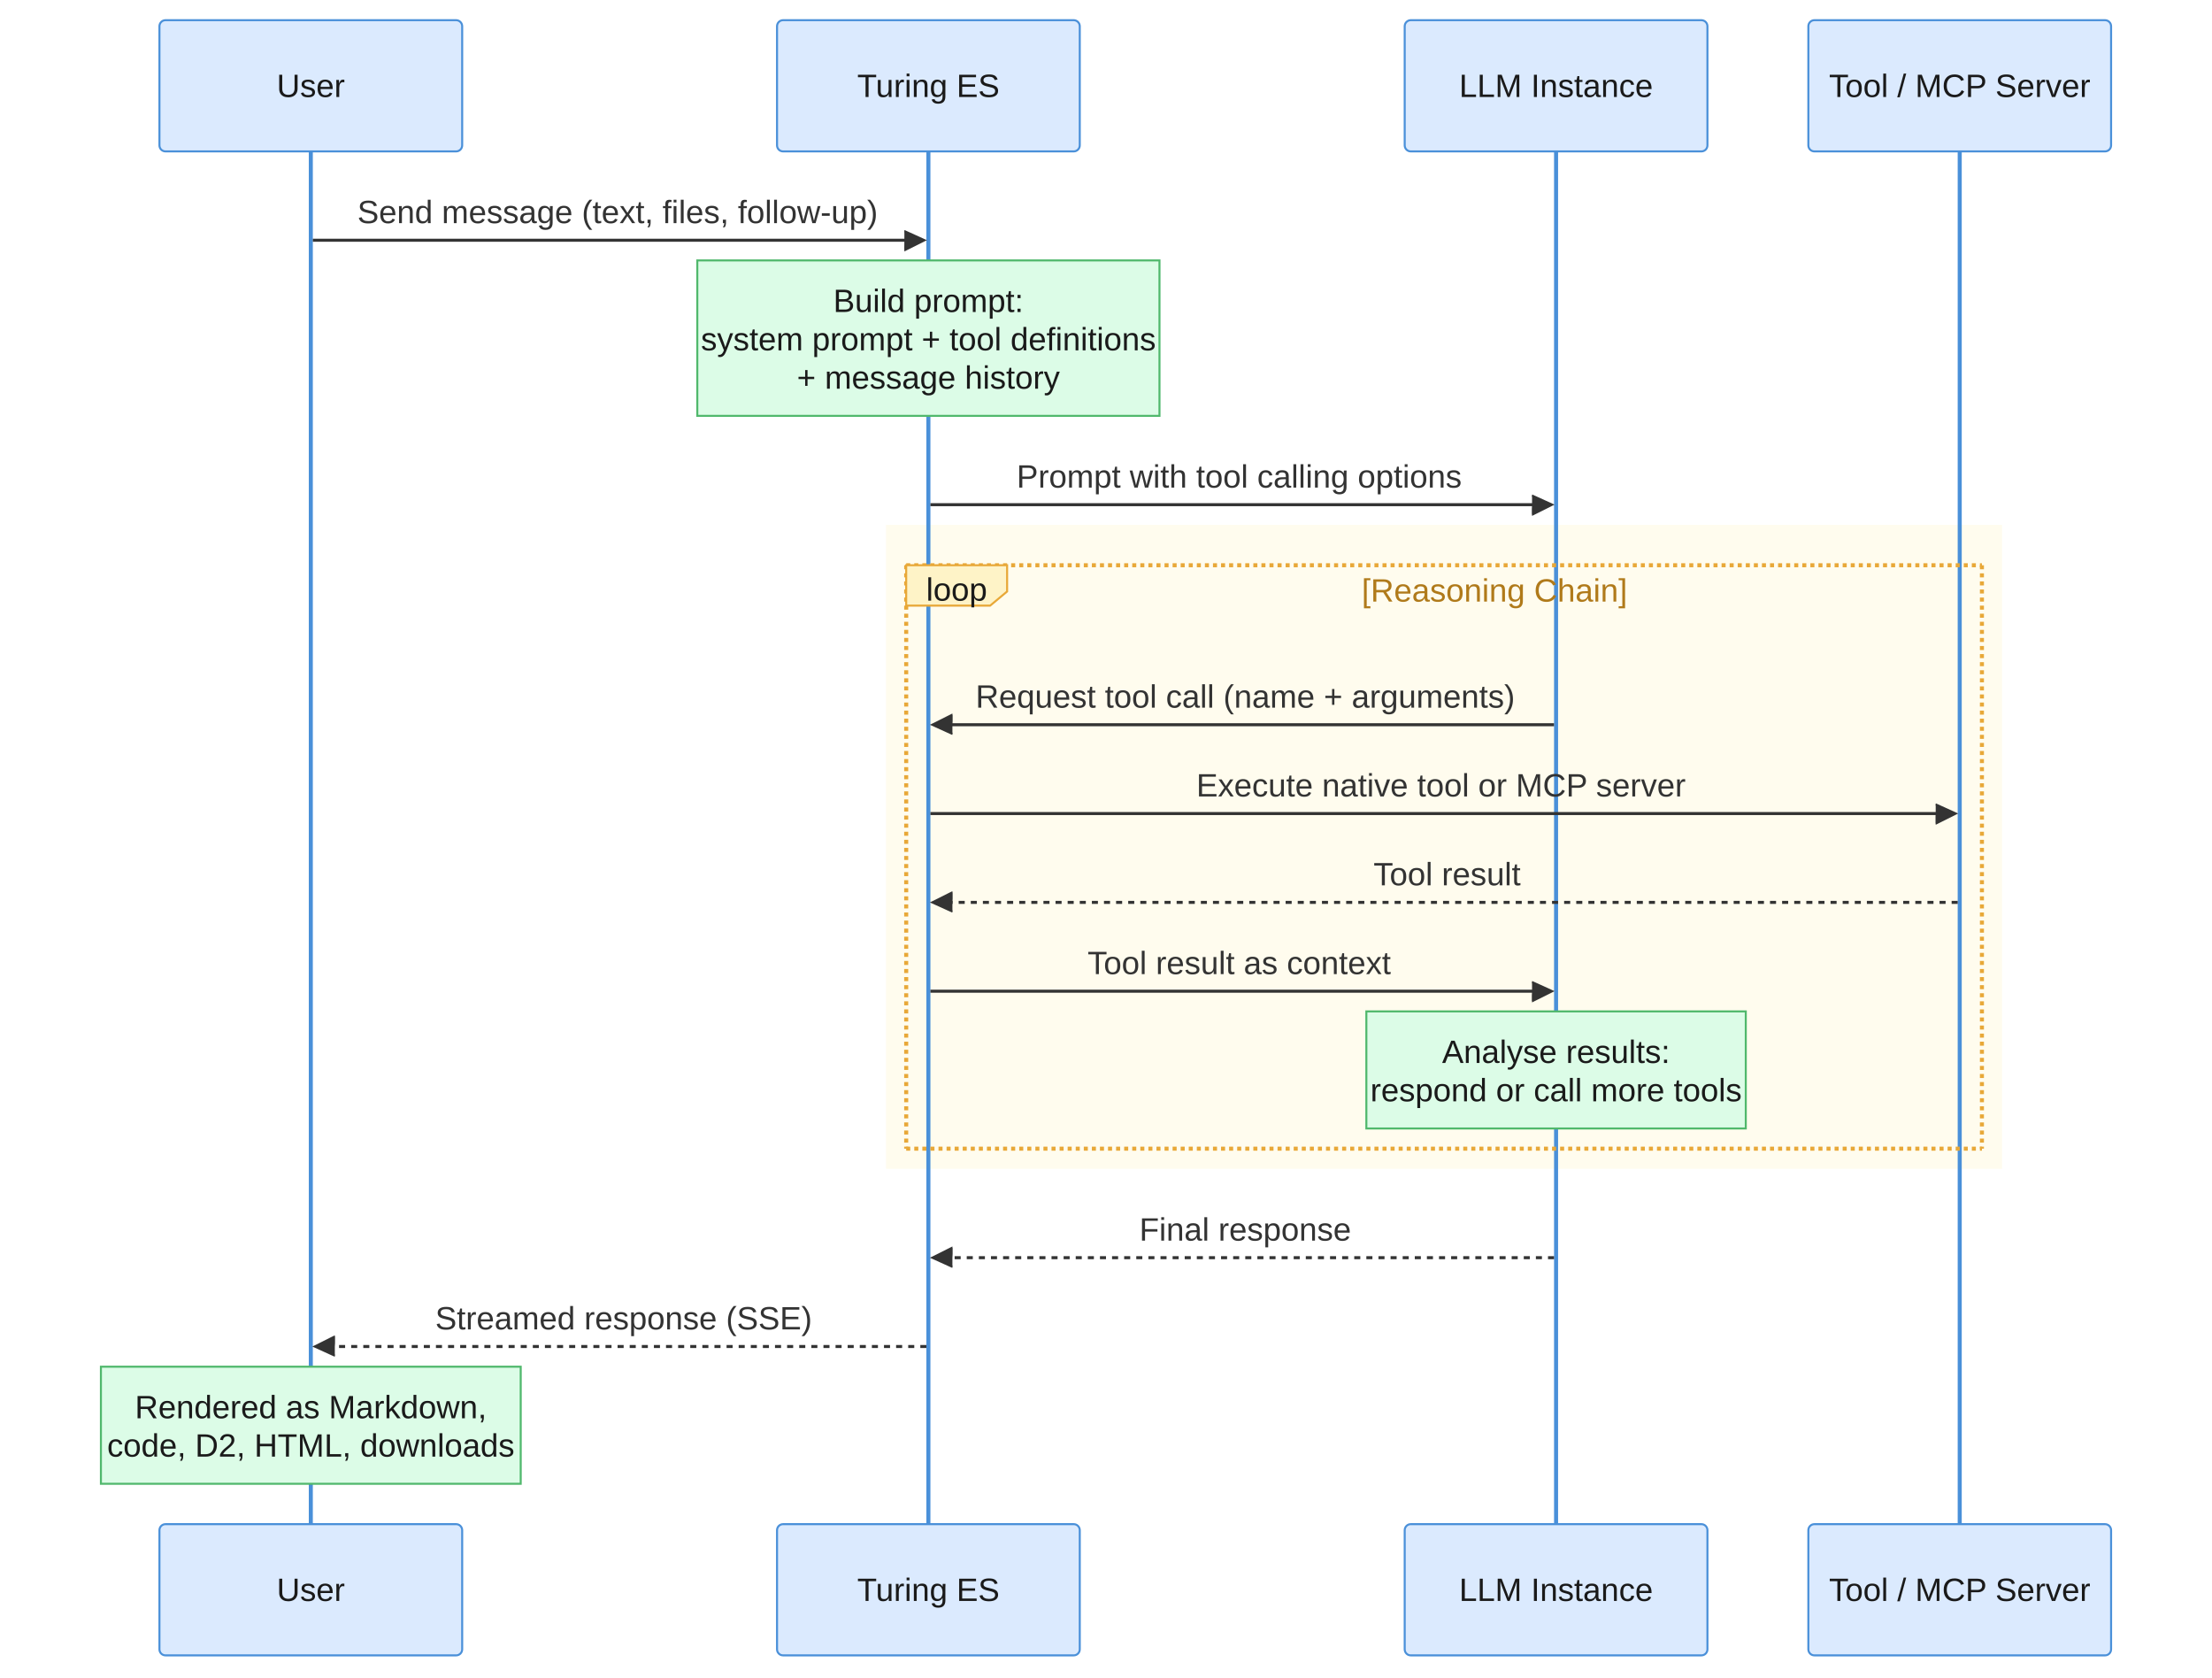
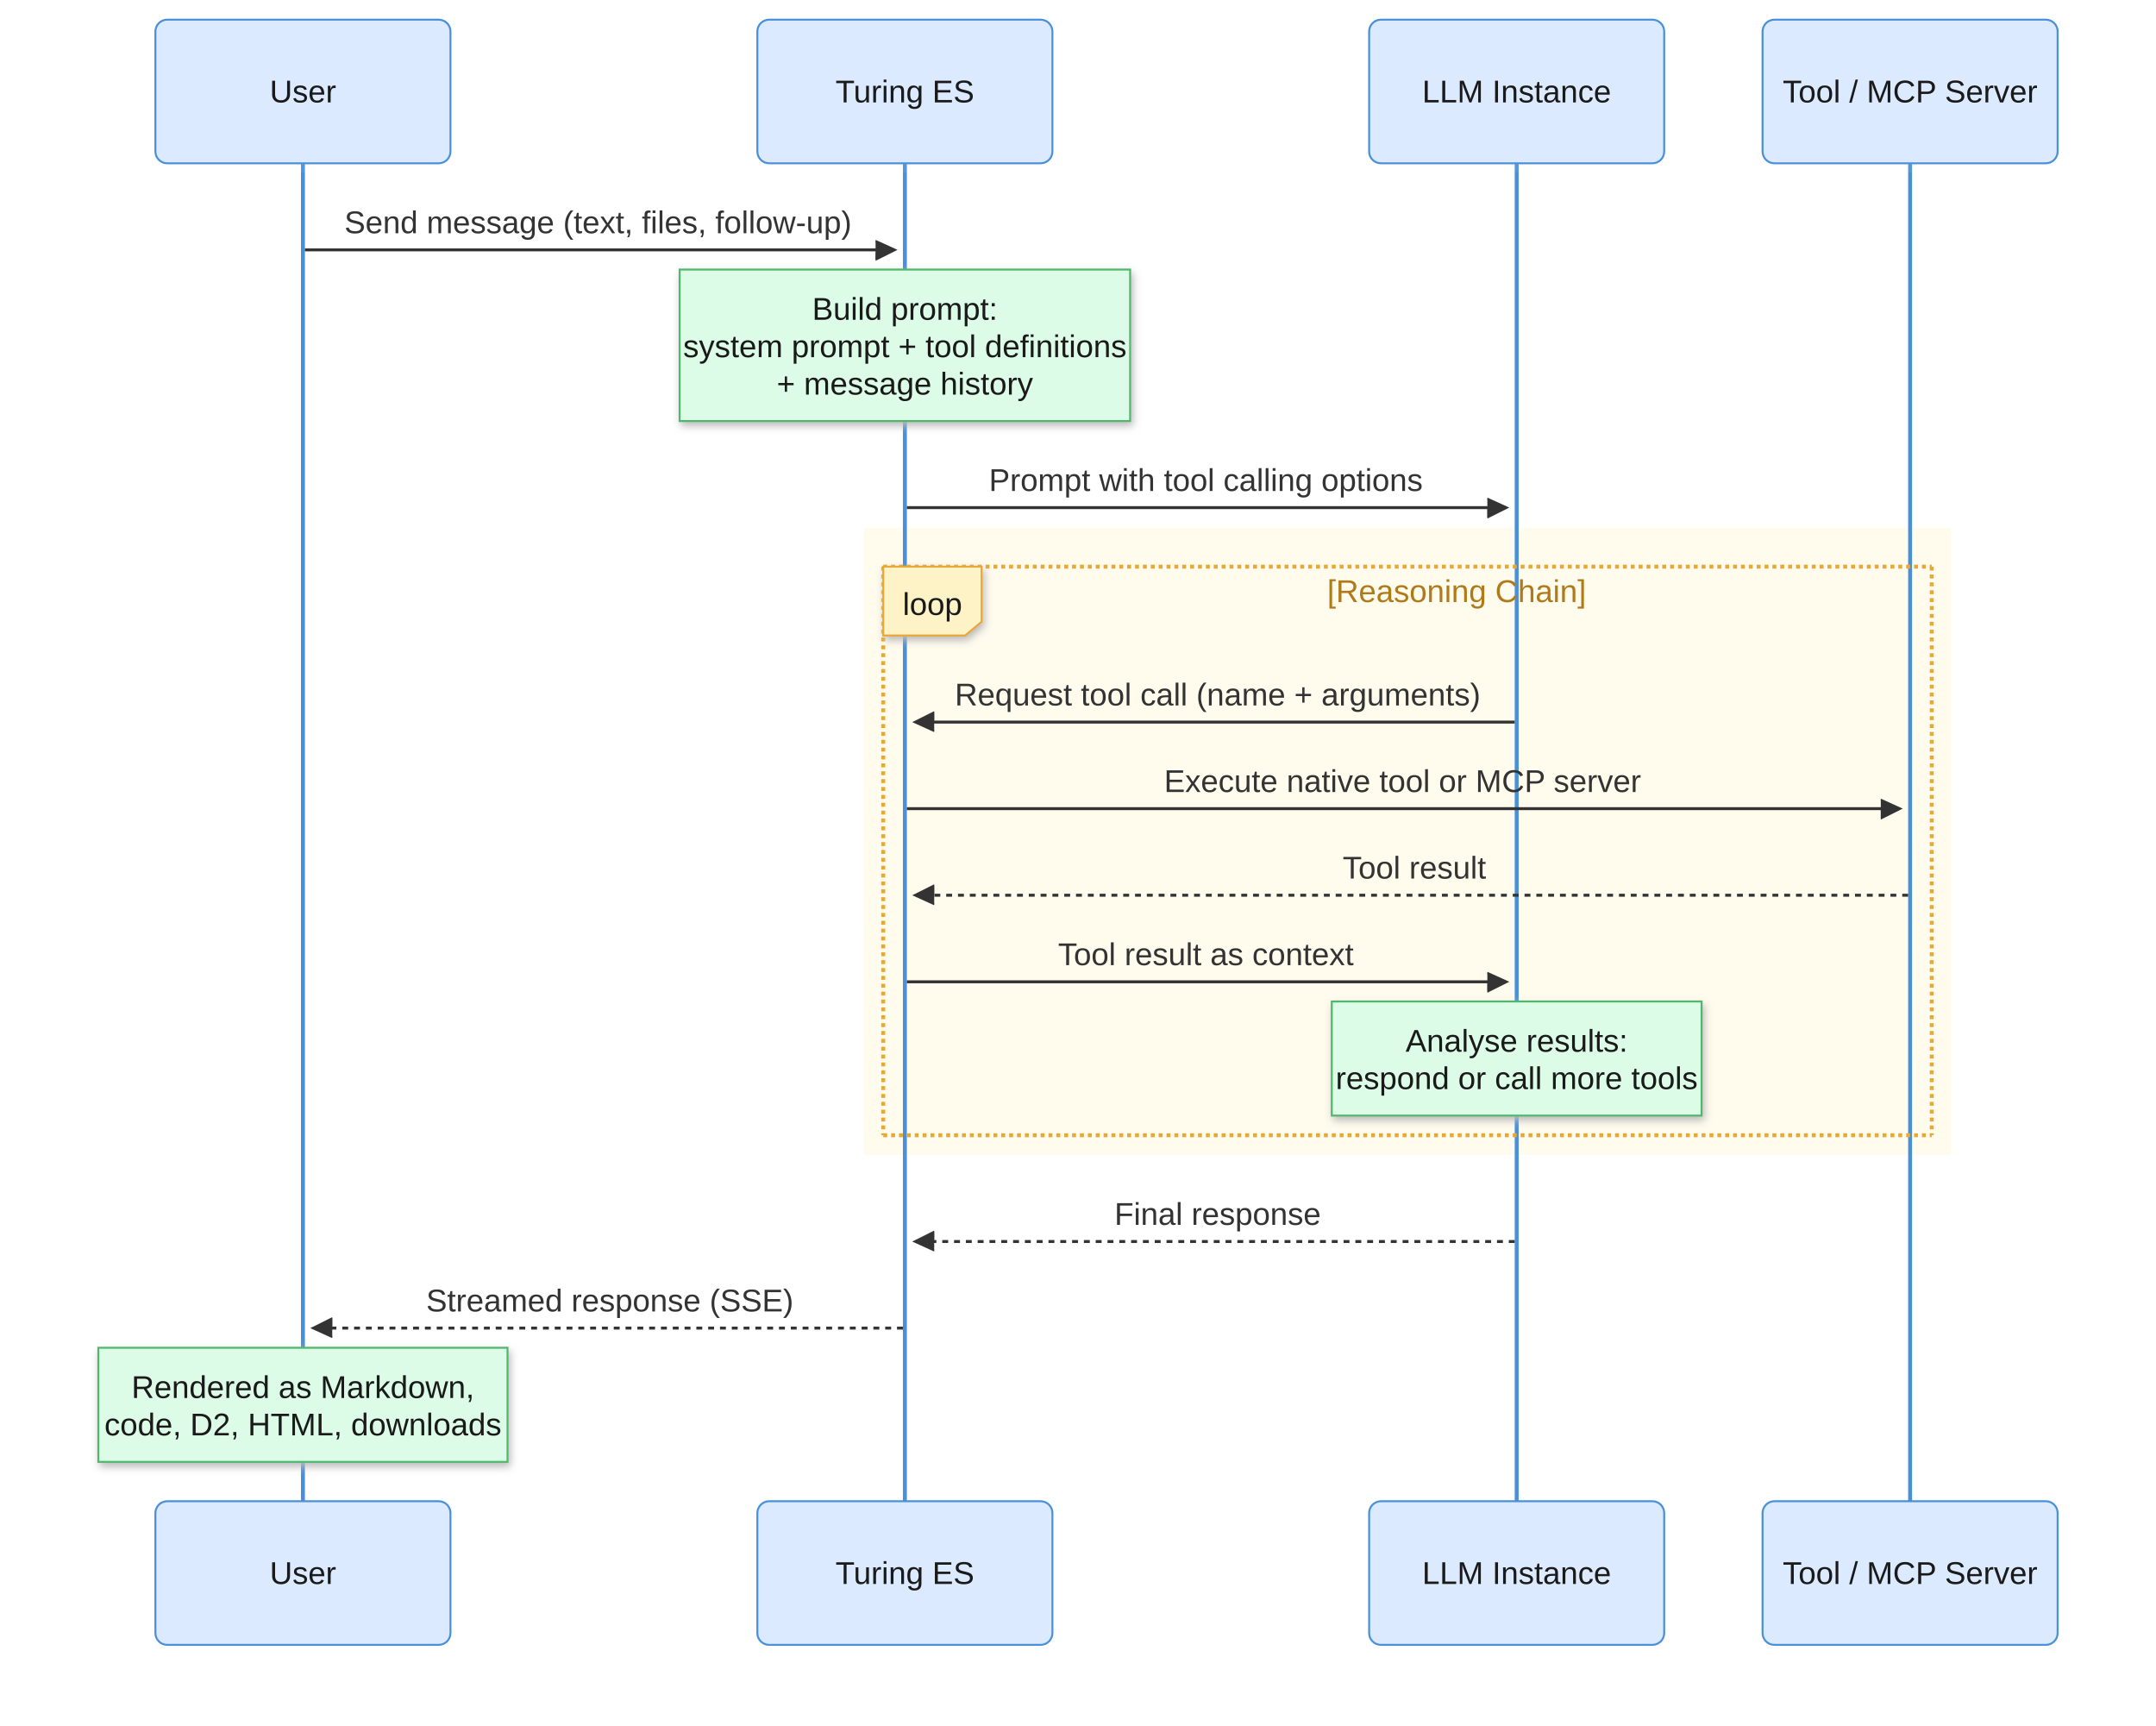
- <svg xmlns="http://www.w3.org/2000/svg" id="my-svg" width="100%" style="max-width: 1096px; background-color: transparent;" viewBox="-79 -10 1096 831" role="graphics-document document" aria-roledescription="sequence">
-   <rect x="360" y="250" fill="rgba(254, 243, 199, 0.3)" width="553" height="319" class="rect" />
+ <svg xmlns="http://www.w3.org/2000/svg" id="my-svg" width="100%" style="max-width: 900px; background-color: transparent; max-height: 900px;" viewBox="-79 -10 1096 877" role="graphics-document document" aria-roledescription="sequence">
+   <rect x="360" y="258" fill="rgba(254, 243, 199, 0.3)" width="553" height="319" class="rect" />
  <g>
-     <rect x="817" y="745" fill="#eaeaea" stroke="#666" width="150" height="65" name="Tool" rx="3" ry="3" class="actor actor-bottom" />
-     <text x="892" y="777.5" dominant-baseline="central" alignment-baseline="central" class="actor actor-box" style="text-anchor: middle; font-size: 16px; font-weight: 400;">
+     <rect x="817" y="753" fill="#eaeaea" stroke="#666" width="150" height="73" name="Tool" rx="6" ry="6" class="actor actor-bottom" data-look="neo" filter="url(#my-svg-drop-shadow)" />
+     <text x="892" y="789.5" dominant-baseline="central" alignment-baseline="central" class="actor actor-box" style="text-anchor: middle; font-size: 16px; font-weight: 400;">
      <tspan x="892" dy="0">Tool / MCP Server</tspan>
    </text>
  </g>
  <g>
-     <rect x="617" y="745" fill="#eaeaea" stroke="#666" width="150" height="65" name="LLM" rx="3" ry="3" class="actor actor-bottom" />
-     <text x="692" y="777.5" dominant-baseline="central" alignment-baseline="central" class="actor actor-box" style="text-anchor: middle; font-size: 16px; font-weight: 400;">
+     <rect x="617" y="753" fill="#eaeaea" stroke="#666" width="150" height="73" name="LLM" rx="6" ry="6" class="actor actor-bottom" data-look="neo" filter="url(#my-svg-drop-shadow)" />
+     <text x="692" y="789.5" dominant-baseline="central" alignment-baseline="central" class="actor actor-box" style="text-anchor: middle; font-size: 16px; font-weight: 400;">
      <tspan x="692" dy="0">LLM Instance</tspan>
    </text>
  </g>
  <g>
-     <rect x="306" y="745" fill="#eaeaea" stroke="#666" width="150" height="65" name="Turing" rx="3" ry="3" class="actor actor-bottom" />
-     <text x="381" y="777.5" dominant-baseline="central" alignment-baseline="central" class="actor actor-box" style="text-anchor: middle; font-size: 16px; font-weight: 400;">
+     <rect x="306" y="753" fill="#eaeaea" stroke="#666" width="150" height="73" name="Turing" rx="6" ry="6" class="actor actor-bottom" data-look="neo" filter="url(#my-svg-drop-shadow)" />
+     <text x="381" y="789.5" dominant-baseline="central" alignment-baseline="central" class="actor actor-box" style="text-anchor: middle; font-size: 16px; font-weight: 400;">
      <tspan x="381" dy="0">Turing ES</tspan>
    </text>
  </g>
  <g>
-     <rect x="0" y="745" fill="#eaeaea" stroke="#666" width="150" height="65" name="User" rx="3" ry="3" class="actor actor-bottom" />
-     <text x="75" y="777.5" dominant-baseline="central" alignment-baseline="central" class="actor actor-box" style="text-anchor: middle; font-size: 16px; font-weight: 400;">
+     <rect x="0" y="753" fill="#eaeaea" stroke="#666" width="150" height="73" name="User" rx="6" ry="6" class="actor actor-bottom" data-look="neo" filter="url(#my-svg-drop-shadow)" />
+     <text x="75" y="789.5" dominant-baseline="central" alignment-baseline="central" class="actor actor-box" style="text-anchor: middle; font-size: 16px; font-weight: 400;">
      <tspan x="75" dy="0">User</tspan>
    </text>
  </g>
  <g>
-     <line id="actor3" x1="892" y1="65" x2="892" y2="745" class="actor-line 200" stroke-width="0.5px" stroke="#999" name="Tool" data-et="life-line" data-id="Tool" />
-     <g id="root-3" data-et="participant" data-type="participant" data-id="Tool">
-       <rect x="817" y="0" fill="#eaeaea" stroke="#666" width="150" height="65" name="Tool" rx="3" ry="3" class="actor actor-top" />
-       <text x="892" y="32.5" dominant-baseline="central" alignment-baseline="central" class="actor actor-box" style="text-anchor: middle; font-size: 16px; font-weight: 400;">
+     <line id="actor3" x1="892" y1="73" x2="892" y2="753" class="actor-line 200" stroke-width="0.5px" stroke="#999" name="Tool" data-et="life-line" data-id="Tool" />
+     <g id="root-3" data-look="neo" data-et="participant" data-type="participant" data-id="Tool">
+       <rect x="817" y="0" fill="#eaeaea" stroke="#666" width="150" height="73" name="Tool" rx="6" ry="6" class="actor actor-top" data-look="neo" filter="url(#my-svg-drop-shadow)" />
+       <text x="892" y="36.5" dominant-baseline="central" alignment-baseline="central" class="actor actor-box" style="text-anchor: middle; font-size: 16px; font-weight: 400;">
        <tspan x="892" dy="0">Tool / MCP Server</tspan>
      </text>
    </g>
  </g>
  <g>
-     <line id="actor2" x1="692" y1="65" x2="692" y2="745" class="actor-line 200" stroke-width="0.5px" stroke="#999" name="LLM" data-et="life-line" data-id="LLM" />
-     <g id="root-2" data-et="participant" data-type="participant" data-id="LLM">
-       <rect x="617" y="0" fill="#eaeaea" stroke="#666" width="150" height="65" name="LLM" rx="3" ry="3" class="actor actor-top" />
-       <text x="692" y="32.5" dominant-baseline="central" alignment-baseline="central" class="actor actor-box" style="text-anchor: middle; font-size: 16px; font-weight: 400;">
+     <line id="actor2" x1="692" y1="73" x2="692" y2="753" class="actor-line 200" stroke-width="0.5px" stroke="#999" name="LLM" data-et="life-line" data-id="LLM" />
+     <g id="root-2" data-look="neo" data-et="participant" data-type="participant" data-id="LLM">
+       <rect x="617" y="0" fill="#eaeaea" stroke="#666" width="150" height="73" name="LLM" rx="6" ry="6" class="actor actor-top" data-look="neo" filter="url(#my-svg-drop-shadow)" />
+       <text x="692" y="36.5" dominant-baseline="central" alignment-baseline="central" class="actor actor-box" style="text-anchor: middle; font-size: 16px; font-weight: 400;">
        <tspan x="692" dy="0">LLM Instance</tspan>
      </text>
    </g>
  </g>
  <g>
-     <line id="actor1" x1="381" y1="65" x2="381" y2="745" class="actor-line 200" stroke-width="0.5px" stroke="#999" name="Turing" data-et="life-line" data-id="Turing" />
-     <g id="root-1" data-et="participant" data-type="participant" data-id="Turing">
-       <rect x="306" y="0" fill="#eaeaea" stroke="#666" width="150" height="65" name="Turing" rx="3" ry="3" class="actor actor-top" />
-       <text x="381" y="32.5" dominant-baseline="central" alignment-baseline="central" class="actor actor-box" style="text-anchor: middle; font-size: 16px; font-weight: 400;">
+     <line id="actor1" x1="381" y1="73" x2="381" y2="753" class="actor-line 200" stroke-width="0.5px" stroke="#999" name="Turing" data-et="life-line" data-id="Turing" />
+     <g id="root-1" data-look="neo" data-et="participant" data-type="participant" data-id="Turing">
+       <rect x="306" y="0" fill="#eaeaea" stroke="#666" width="150" height="73" name="Turing" rx="6" ry="6" class="actor actor-top" data-look="neo" filter="url(#my-svg-drop-shadow)" />
+       <text x="381" y="36.5" dominant-baseline="central" alignment-baseline="central" class="actor actor-box" style="text-anchor: middle; font-size: 16px; font-weight: 400;">
        <tspan x="381" dy="0">Turing ES</tspan>
      </text>
    </g>
  </g>
  <g>
-     <line id="actor0" x1="75" y1="65" x2="75" y2="745" class="actor-line 200" stroke-width="0.5px" stroke="#999" name="User" data-et="life-line" data-id="User" />
-     <g id="root-0" data-et="participant" data-type="participant" data-id="User">
-       <rect x="0" y="0" fill="#eaeaea" stroke="#666" width="150" height="65" name="User" rx="3" ry="3" class="actor actor-top" />
-       <text x="75" y="32.5" dominant-baseline="central" alignment-baseline="central" class="actor actor-box" style="text-anchor: middle; font-size: 16px; font-weight: 400;">
+     <line id="actor0" x1="75" y1="73" x2="75" y2="753" class="actor-line 200" stroke-width="0.5px" stroke="#999" name="User" data-et="life-line" data-id="User" />
+     <g id="root-0" data-look="neo" data-et="participant" data-type="participant" data-id="User">
+       <rect x="0" y="0" fill="#eaeaea" stroke="#666" width="150" height="73" name="User" rx="6" ry="6" class="actor actor-top" data-look="neo" filter="url(#my-svg-drop-shadow)" />
+       <text x="75" y="36.5" dominant-baseline="central" alignment-baseline="central" class="actor actor-box" style="text-anchor: middle; font-size: 16px; font-weight: 400;">
        <tspan x="75" dy="0">User</tspan>
      </text>
    </g>
  </g>
-   <style>#my-svg{font-family:"trebuchet ms",verdana,arial,sans-serif;font-size:13px;fill:#333;}@keyframes edge-animation-frame{from{stroke-dashoffset:0;}}@keyframes dash{to{stroke-dashoffset:0;}}#my-svg .edge-animation-slow{stroke-dasharray:9,5!important;stroke-dashoffset:900;animation:dash 50s linear infinite;stroke-linecap:round;}#my-svg .edge-animation-fast{stroke-dasharray:9,5!important;stroke-dashoffset:900;animation:dash 20s linear infinite;stroke-linecap:round;}#my-svg .error-icon{fill:hsl(220.588, 100%, 98.333%);}#my-svg .error-text{fill:rgb(8.5, 5.75, 0);stroke:rgb(8.5, 5.75, 0);}#my-svg .edge-thickness-normal{stroke-width:1px;}#my-svg .edge-thickness-thick{stroke-width:3.5px;}#my-svg .edge-pattern-solid{stroke-dasharray:0;}#my-svg .edge-thickness-invisible{stroke-width:0;fill:none;}#my-svg .edge-pattern-dashed{stroke-dasharray:3;}#my-svg .edge-pattern-dotted{stroke-dasharray:2;}#my-svg .marker{fill:#0b0b0b;stroke:#0b0b0b;}#my-svg .marker.cross{stroke:#0b0b0b;}#my-svg svg{font-family:"trebuchet ms",verdana,arial,sans-serif;font-size:13px;}#my-svg p{margin:0;}#my-svg .actor{stroke:#4A90D9;fill:#dbeafe;stroke-width:1;}#my-svg rect.actor.outer-path[data-look="neo"]{filter:drop-shadow( 1px 2px 2px rgba(185,185,185,1));}#my-svg rect.note[data-look="neo"]{stroke:#50B86C;fill:#dcfce7;filter:drop-shadow( 1px 2px 2px rgba(185,185,185,1));}#my-svg text.actor&gt;tspan{fill:#1a1a1a;stroke:none;}#my-svg .actor-line{stroke:#4A90D9;}#my-svg .innerArc{stroke-width:1.5;stroke-dasharray:none;}#my-svg .messageLine0{stroke-width:1.5;stroke-dasharray:none;stroke:#333;}#my-svg .messageLine1{stroke-width:1.5;stroke-dasharray:2,2;stroke:#333;}#my-svg [id$="-arrowhead"] path{fill:#333;stroke:#333;}#my-svg .sequenceNumber{fill:#f4f4f4;}#my-svg [id$="-sequencenumber"]{fill:#333;}#my-svg [id$="-crosshead"] path{fill:#333;stroke:#333;}#my-svg .messageText{fill:#333;stroke:none;}#my-svg .labelBox{stroke:#E8A838;fill:#fef3c7;filter:none;}#my-svg .labelText,#my-svg .labelText&gt;tspan{fill:#1a1a1a;stroke:none;}#my-svg .loopText,#my-svg .loopText&gt;tspan{fill:#b07a1a;stroke:none;}#my-svg .loopLine{stroke-width:2px;stroke-dasharray:2,2;stroke:#E8A838;fill:#E8A838;}#my-svg .note{stroke:#50B86C;fill:#dcfce7;}#my-svg .noteText,#my-svg .noteText&gt;tspan{fill:#1a1a1a;stroke:none;font-weight:normal;}#my-svg .activation0{fill:#ede9fe;stroke:#9B6EC5;}#my-svg .activation1{fill:#ede9fe;stroke:#9B6EC5;}#my-svg .activation2{fill:#ede9fe;stroke:#9B6EC5;}#my-svg .actorPopupMenu{position:absolute;}#my-svg .actorPopupMenuPanel{position:absolute;fill:#dbeafe;box-shadow:0px 8px 16px 0px rgba(0,0,0,0.2);filter:drop-shadow(3px 5px 2px rgb(0 0 0 / 0.4));}#my-svg .actor-man circle,#my-svg line{fill:#dbeafe;stroke-width:2px;}#my-svg g rect.rect{filter:drop-shadow( 1px 2px 2px rgba(185,185,185,1));stroke:hsl(40.588, 60%, 83.333%);}#my-svg .node .neo-node{stroke:hsl(40.588, 60%, 83.333%);}#my-svg [data-look="neo"].node rect,#my-svg [data-look="neo"].cluster rect,#my-svg [data-look="neo"].node polygon{stroke:url(#my-svg-gradient);filter:drop-shadow( 1px 2px 2px rgba(185,185,185,1));}#my-svg [data-look="neo"].node path{stroke:url(#my-svg-gradient);stroke-width:1px;}#my-svg [data-look="neo"].node .outer-path{filter:drop-shadow( 1px 2px 2px rgba(185,185,185,1));}#my-svg [data-look="neo"].node .neo-line path{stroke:hsl(40.588, 60%, 83.333%);filter:none;}#my-svg [data-look="neo"].node circle{stroke:url(#my-svg-gradient);filter:drop-shadow( 1px 2px 2px rgba(185,185,185,1));}#my-svg [data-look="neo"].node circle .state-start{fill:#000000;}#my-svg [data-look="neo"].icon-shape .icon{fill:url(#my-svg-gradient);filter:drop-shadow( 1px 2px 2px rgba(185,185,185,1));}#my-svg [data-look="neo"].icon-shape .icon-neo path{stroke:url(#my-svg-gradient);filter:drop-shadow( 1px 2px 2px rgba(185,185,185,1));}#my-svg :root{--mermaid-font-family:"trebuchet ms",verdana,arial,sans-serif;}</style>
+   <style>#my-svg{font-family:"trebuchet ms",verdana,arial,sans-serif;font-size:13px;fill:#333;}@keyframes edge-animation-frame{from{stroke-dashoffset:0;}}@keyframes dash{to{stroke-dashoffset:0;}}#my-svg .edge-animation-slow{stroke-dasharray:9,5!important;stroke-dashoffset:900;animation:dash 50s linear infinite;stroke-linecap:round;}#my-svg .edge-animation-fast{stroke-dasharray:9,5!important;stroke-dashoffset:900;animation:dash 20s linear infinite;stroke-linecap:round;}#my-svg .error-icon{fill:hsl(220.588, 100%, 98.333%);}#my-svg .error-text{fill:rgb(8.5, 5.75, 0);stroke:rgb(8.5, 5.75, 0);}#my-svg .edge-thickness-normal{stroke-width:1px;}#my-svg .edge-thickness-thick{stroke-width:3.5px;}#my-svg .edge-pattern-solid{stroke-dasharray:0;}#my-svg .edge-thickness-invisible{stroke-width:0;fill:none;}#my-svg .edge-pattern-dashed{stroke-dasharray:3;}#my-svg .edge-pattern-dotted{stroke-dasharray:2;}#my-svg .marker{fill:#0b0b0b;stroke:#0b0b0b;}#my-svg .marker.cross{stroke:#0b0b0b;}#my-svg svg{font-family:"trebuchet ms",verdana,arial,sans-serif;font-size:13px;}#my-svg p{margin:0;}#my-svg .actor{stroke:#4A90D9;fill:#dbeafe;stroke-width:1;}#my-svg rect.actor.outer-path[data-look="neo"]{filter:drop-shadow( 1px 2px 2px rgba(185,185,185,1));}#my-svg rect.note[data-look="neo"]{stroke:#50B86C;fill:#dcfce7;filter:drop-shadow( 1px 2px 2px rgba(185,185,185,1));}#my-svg text.actor&gt;tspan{fill:#1a1a1a;stroke:none;}#my-svg .actor-line{stroke:#4A90D9;}#my-svg .innerArc{stroke-width:1.5;stroke-dasharray:none;}#my-svg .messageLine0{stroke-width:1.5;stroke-dasharray:none;stroke:#333;}#my-svg .messageLine1{stroke-width:1.5;stroke-dasharray:2,2;stroke:#333;}#my-svg [id$="-arrowhead"] path{fill:#333;stroke:#333;}#my-svg .sequenceNumber{fill:#f4f4f4;}#my-svg [id$="-sequencenumber"]{fill:#333;}#my-svg [id$="-crosshead"] path{fill:#333;stroke:#333;}#my-svg .messageText{fill:#333;stroke:none;}#my-svg .labelBox{stroke:#E8A838;fill:#fef3c7;filter:drop-shadow( 1px 2px 2px rgba(185,185,185,1));}#my-svg .labelText,#my-svg .labelText&gt;tspan{fill:#1a1a1a;stroke:none;}#my-svg .loopText,#my-svg .loopText&gt;tspan{fill:#b07a1a;stroke:none;}#my-svg .sectionTitle,#my-svg .sectionTitle&gt;tspan{fill:#b07a1a;stroke:none;}#my-svg .loopLine{stroke-width:2px;stroke-dasharray:2,2;stroke:#E8A838;fill:#E8A838;}#my-svg .note{stroke:#50B86C;fill:#dcfce7;}#my-svg .noteText,#my-svg .noteText&gt;tspan{fill:#1a1a1a;stroke:none;}#my-svg .activation0{fill:#ede9fe;stroke:#9B6EC5;}#my-svg .activation1{fill:#ede9fe;stroke:#9B6EC5;}#my-svg .activation2{fill:#ede9fe;stroke:#9B6EC5;}#my-svg .actorPopupMenu{position:absolute;}#my-svg .actorPopupMenuPanel{position:absolute;fill:#dbeafe;box-shadow:0px 8px 16px 0px rgba(0,0,0,0.2);filter:drop-shadow(3px 5px 2px rgb(0 0 0 / 0.4));}#my-svg .actor-man circle,#my-svg line{fill:#dbeafe;stroke-width:2px;}#my-svg g rect.rect{filter:drop-shadow( 1px 2px 2px rgba(185,185,185,1));stroke:hsl(40.588, 60%, 83.333%);}#my-svg .node .neo-node{stroke:hsl(40.588, 60%, 83.333%);}#my-svg [data-look="neo"].node rect,#my-svg [data-look="neo"].cluster rect,#my-svg [data-look="neo"].node polygon{stroke:url(#my-svg-gradient);filter:drop-shadow( 1px 2px 2px rgba(185,185,185,1));}#my-svg [data-look="neo"].swimlane.cluster rect{filter:none;}#my-svg [data-look="neo"].node path{stroke:url(#my-svg-gradient);stroke-width:1px;}#my-svg [data-look="neo"].node .outer-path{filter:drop-shadow( 1px 2px 2px rgba(185,185,185,1));}#my-svg [data-look="neo"].node .neo-line path{stroke:hsl(40.588, 60%, 83.333%);filter:none;}#my-svg [data-look="neo"].node circle{stroke:url(#my-svg-gradient);filter:drop-shadow( 1px 2px 2px rgba(185,185,185,1));}#my-svg [data-look="neo"].node circle .state-start{fill:#000000;}#my-svg [data-look="neo"].icon-shape .icon{fill:url(#my-svg-gradient);filter:drop-shadow( 1px 2px 2px rgba(185,185,185,1));}#my-svg [data-look="neo"].icon-shape .icon-neo path{stroke:url(#my-svg-gradient);filter:drop-shadow( 1px 2px 2px rgba(185,185,185,1));}#my-svg :root{--mermaid-font-family:"trebuchet ms",verdana,arial,sans-serif;}</style>
  <g />
  <defs>
    <symbol id="my-svg-computer" width="24" height="24">
      <path transform="scale(.5)" d="M2 2v13h20v-13h-20zm18 11h-16v-9h16v9zm-10.228 6l.466-1h3.524l.467 1h-4.457zm14.228 3h-24l2-6h2.104l-1.33 4h18.45l-1.297-4h2.073l2 6zm-5-10h-14v-7h14v7z" />
    </symbol>
  </defs>
  <defs>
    <symbol id="my-svg-database" fill-rule="evenodd" clip-rule="evenodd">
      <path transform="scale(.5)" d="M12.258.001l.256.004.255.005.253.008.251.01.249.012.247.015.246.016.242.019.241.02.239.023.236.024.233.027.231.028.229.031.225.032.223.034.22.036.217.038.214.04.211.041.208.043.205.045.201.046.198.048.194.05.191.051.187.053.183.054.18.056.175.057.172.059.168.06.163.061.16.063.155.064.15.066.074.033.073.033.071.034.07.034.069.035.068.035.067.035.066.035.064.036.064.036.062.036.06.036.06.037.058.037.058.037.055.038.055.038.053.038.052.038.051.039.05.039.048.039.047.039.045.04.044.04.043.04.041.04.04.041.039.041.037.041.036.041.034.041.033.042.032.042.03.042.029.042.027.042.026.043.024.043.023.043.021.043.02.043.018.044.017.043.015.044.013.044.012.044.011.045.009.044.007.045.006.045.004.045.002.045.001.045v17l-.001.045-.002.045-.004.045-.006.045-.007.045-.009.044-.011.045-.012.044-.013.044-.015.044-.017.043-.018.044-.02.043-.021.043-.023.043-.024.043-.026.043-.027.042-.029.042-.03.042-.032.042-.033.042-.034.041-.036.041-.037.041-.039.041-.04.041-.041.04-.043.04-.044.04-.045.04-.047.039-.048.039-.05.039-.051.039-.052.038-.053.038-.055.038-.055.038-.058.037-.058.037-.06.037-.06.036-.062.036-.064.036-.064.036-.066.035-.067.035-.068.035-.069.035-.07.034-.071.034-.073.033-.074.033-.15.066-.155.064-.16.063-.163.061-.168.06-.172.059-.175.057-.18.056-.183.054-.187.053-.191.051-.194.05-.198.048-.201.046-.205.045-.208.043-.211.041-.214.04-.217.038-.22.036-.223.034-.225.032-.229.031-.231.028-.233.027-.236.024-.239.023-.241.02-.242.019-.246.016-.247.015-.249.012-.251.01-.253.008-.255.005-.256.004-.258.001-.258-.001-.256-.004-.255-.005-.253-.008-.251-.01-.249-.012-.247-.015-.245-.016-.243-.019-.241-.02-.238-.023-.236-.024-.234-.027-.231-.028-.228-.031-.226-.032-.223-.034-.22-.036-.217-.038-.214-.04-.211-.041-.208-.043-.204-.045-.201-.046-.198-.048-.195-.05-.19-.051-.187-.053-.184-.054-.179-.056-.176-.057-.172-.059-.167-.06-.164-.061-.159-.063-.155-.064-.151-.066-.074-.033-.072-.033-.072-.034-.07-.034-.069-.035-.068-.035-.067-.035-.066-.035-.064-.036-.063-.036-.062-.036-.061-.036-.06-.037-.058-.037-.057-.037-.056-.038-.055-.038-.053-.038-.052-.038-.051-.039-.049-.039-.049-.039-.046-.039-.046-.04-.044-.04-.043-.04-.041-.04-.04-.041-.039-.041-.037-.041-.036-.041-.034-.041-.033-.042-.032-.042-.03-.042-.029-.042-.027-.042-.026-.043-.024-.043-.023-.043-.021-.043-.02-.043-.018-.044-.017-.043-.015-.044-.013-.044-.012-.044-.011-.045-.009-.044-.007-.045-.006-.045-.004-.045-.002-.045-.001-.045v-17l.001-.045.002-.045.004-.045.006-.045.007-.045.009-.044.011-.045.012-.044.013-.044.015-.044.017-.043.018-.044.02-.043.021-.043.023-.043.024-.043.026-.043.027-.042.029-.042.03-.042.032-.042.033-.042.034-.041.036-.041.037-.041.039-.041.04-.041.041-.04.043-.04.044-.04.046-.04.046-.039.049-.039.049-.039.051-.039.052-.038.053-.038.055-.038.056-.038.057-.037.058-.037.06-.037.061-.036.062-.036.063-.036.064-.036.066-.035.067-.035.068-.035.069-.035.07-.034.072-.034.072-.033.074-.033.151-.066.155-.064.159-.063.164-.061.167-.06.172-.059.176-.057.179-.056.184-.054.187-.053.19-.051.195-.05.198-.048.201-.046.204-.045.208-.043.211-.041.214-.04.217-.038.22-.036.223-.034.226-.032.228-.031.231-.028.234-.027.236-.024.238-.023.241-.02.243-.019.245-.016.247-.015.249-.012.251-.01.253-.008.255-.005.256-.004.258-.001.258.001zm-9.258 20.499v.01l.001.021.003.021.004.022.005.021.006.022.007.022.009.023.01.022.011.023.012.023.013.023.015.023.016.024.017.023.018.024.019.024.021.024.022.025.023.024.024.025.052.049.056.05.061.051.066.051.07.051.075.051.079.052.084.052.088.052.092.052.097.052.102.051.105.052.11.052.114.051.119.051.123.051.127.05.131.05.135.05.139.048.144.049.147.047.152.047.155.047.16.045.163.045.167.043.171.043.176.041.178.041.183.039.187.039.19.037.194.035.197.035.202.033.204.031.209.03.212.029.216.027.219.025.222.024.226.021.23.02.233.018.236.016.24.015.243.012.246.01.249.008.253.005.256.004.259.001.26-.001.257-.004.254-.005.25-.008.247-.011.244-.012.241-.014.237-.016.233-.018.231-.021.226-.021.224-.024.22-.026.216-.027.212-.028.21-.031.205-.031.202-.034.198-.034.194-.036.191-.037.187-.039.183-.04.179-.04.175-.042.172-.043.168-.044.163-.045.16-.046.155-.046.152-.047.148-.048.143-.049.139-.049.136-.05.131-.05.126-.05.123-.051.118-.052.114-.051.11-.052.106-.052.101-.052.096-.052.092-.052.088-.053.083-.051.079-.052.074-.052.07-.051.065-.051.06-.051.056-.05.051-.05.023-.024.023-.025.021-.024.02-.024.019-.024.018-.024.017-.024.015-.023.014-.024.013-.023.012-.023.01-.023.01-.022.008-.022.006-.022.006-.022.004-.022.004-.021.001-.021.001-.021v-4.127l-.077.055-.08.053-.083.054-.085.053-.087.052-.09.052-.093.051-.095.05-.097.05-.1.049-.102.049-.105.048-.106.047-.109.047-.111.046-.114.045-.115.045-.118.044-.12.043-.122.042-.124.042-.126.041-.128.04-.13.04-.132.038-.134.038-.135.037-.138.037-.139.035-.142.035-.143.034-.144.033-.147.032-.148.031-.15.03-.151.03-.153.029-.154.027-.156.027-.158.026-.159.025-.161.024-.162.023-.163.022-.165.021-.166.02-.167.019-.169.018-.169.017-.171.016-.173.015-.173.014-.175.013-.175.012-.177.011-.178.01-.179.008-.179.008-.181.006-.182.005-.182.004-.184.003-.184.002h-.37l-.184-.002-.184-.003-.182-.004-.182-.005-.181-.006-.179-.008-.179-.008-.178-.01-.176-.011-.176-.012-.175-.013-.173-.014-.172-.015-.171-.016-.17-.017-.169-.018-.167-.019-.166-.02-.165-.021-.163-.022-.162-.023-.161-.024-.159-.025-.157-.026-.156-.027-.155-.027-.153-.029-.151-.03-.15-.03-.148-.031-.146-.032-.145-.033-.143-.034-.141-.035-.14-.035-.137-.037-.136-.037-.134-.038-.132-.038-.13-.04-.128-.04-.126-.041-.124-.042-.122-.042-.12-.044-.117-.043-.116-.045-.113-.045-.112-.046-.109-.047-.106-.047-.105-.048-.102-.049-.1-.049-.097-.05-.095-.05-.093-.052-.09-.051-.087-.052-.085-.053-.083-.054-.08-.054-.077-.054v4.127zm0-5.654v.011l.001.021.003.021.004.021.005.022.006.022.007.022.009.022.01.022.011.023.012.023.013.023.015.024.016.023.017.024.018.024.019.024.021.024.022.024.023.025.024.024.052.05.056.05.061.05.066.051.07.051.075.052.079.051.084.052.088.052.092.052.097.052.102.052.105.052.11.051.114.051.119.052.123.05.127.051.131.05.135.049.139.049.144.048.147.048.152.047.155.046.16.045.163.045.167.044.171.042.176.042.178.04.183.04.187.038.19.037.194.036.197.034.202.033.204.032.209.03.212.028.216.027.219.025.222.024.226.022.23.02.233.018.236.016.24.014.243.012.246.01.249.008.253.006.256.003.259.001.26-.001.257-.003.254-.006.25-.008.247-.01.244-.012.241-.015.237-.016.233-.018.231-.02.226-.022.224-.024.22-.025.216-.027.212-.029.21-.03.205-.032.202-.033.198-.035.194-.036.191-.037.187-.039.183-.039.179-.041.175-.042.172-.043.168-.044.163-.045.16-.045.155-.047.152-.047.148-.048.143-.048.139-.05.136-.049.131-.05.126-.051.123-.051.118-.051.114-.052.11-.052.106-.052.101-.052.096-.052.092-.052.088-.052.083-.052.079-.052.074-.051.07-.052.065-.051.06-.05.056-.051.051-.049.023-.025.023-.024.021-.025.02-.024.019-.024.018-.024.017-.024.015-.023.014-.023.013-.024.012-.022.01-.023.01-.023.008-.022.006-.022.006-.022.004-.021.004-.022.001-.021.001-.021v-4.139l-.077.054-.08.054-.083.054-.085.052-.087.053-.09.051-.093.051-.095.051-.097.05-.1.049-.102.049-.105.048-.106.047-.109.047-.111.046-.114.045-.115.044-.118.044-.12.044-.122.042-.124.042-.126.041-.128.04-.13.039-.132.039-.134.038-.135.037-.138.036-.139.036-.142.035-.143.033-.144.033-.147.033-.148.031-.15.03-.151.03-.153.028-.154.028-.156.027-.158.026-.159.025-.161.024-.162.023-.163.022-.165.021-.166.02-.167.019-.169.018-.169.017-.171.016-.173.015-.173.014-.175.013-.175.012-.177.011-.178.009-.179.009-.179.007-.181.007-.182.005-.182.004-.184.003-.184.002h-.37l-.184-.002-.184-.003-.182-.004-.182-.005-.181-.007-.179-.007-.179-.009-.178-.009-.176-.011-.176-.012-.175-.013-.173-.014-.172-.015-.171-.016-.17-.017-.169-.018-.167-.019-.166-.02-.165-.021-.163-.022-.162-.023-.161-.024-.159-.025-.157-.026-.156-.027-.155-.028-.153-.028-.151-.03-.15-.03-.148-.031-.146-.033-.145-.033-.143-.033-.141-.035-.14-.036-.137-.036-.136-.037-.134-.038-.132-.039-.13-.039-.128-.04-.126-.041-.124-.042-.122-.043-.12-.043-.117-.044-.116-.044-.113-.046-.112-.046-.109-.046-.106-.047-.105-.048-.102-.049-.1-.049-.097-.05-.095-.051-.093-.051-.09-.051-.087-.053-.085-.052-.083-.054-.08-.054-.077-.054v4.139zm0-5.666v.011l.001.02.003.022.004.021.005.022.006.021.007.022.009.023.01.022.011.023.012.023.013.023.015.023.016.024.017.024.018.023.019.024.021.025.022.024.023.024.024.025.052.05.056.05.061.05.066.051.07.051.075.052.079.051.084.052.088.052.092.052.097.052.102.052.105.051.11.052.114.051.119.051.123.051.127.05.131.05.135.05.139.049.144.048.147.048.152.047.155.046.16.045.163.045.167.043.171.043.176.042.178.04.183.04.187.038.19.037.194.036.197.034.202.033.204.032.209.03.212.028.216.027.219.025.222.024.226.021.23.02.233.018.236.017.24.014.243.012.246.01.249.008.253.006.256.003.259.001.26-.001.257-.003.254-.006.25-.008.247-.01.244-.013.241-.014.237-.016.233-.018.231-.02.226-.022.224-.024.22-.025.216-.027.212-.029.21-.03.205-.032.202-.033.198-.035.194-.036.191-.037.187-.039.183-.039.179-.041.175-.042.172-.043.168-.044.163-.045.16-.045.155-.047.152-.047.148-.048.143-.049.139-.049.136-.049.131-.051.126-.05.123-.051.118-.052.114-.051.11-.052.106-.052.101-.052.096-.052.092-.052.088-.052.083-.052.079-.052.074-.052.07-.051.065-.051.06-.051.056-.05.051-.049.023-.025.023-.025.021-.024.02-.024.019-.024.018-.024.017-.024.015-.023.014-.024.013-.023.012-.023.01-.022.01-.023.008-.022.006-.022.006-.022.004-.022.004-.021.001-.021.001-.021v-4.153l-.077.054-.08.054-.083.053-.085.053-.087.053-.09.051-.093.051-.095.051-.097.05-.1.049-.102.048-.105.048-.106.048-.109.046-.111.046-.114.046-.115.044-.118.044-.12.043-.122.043-.124.042-.126.041-.128.04-.13.039-.132.039-.134.038-.135.037-.138.036-.139.036-.142.034-.143.034-.144.033-.147.032-.148.032-.15.03-.151.03-.153.028-.154.028-.156.027-.158.026-.159.024-.161.024-.162.023-.163.023-.165.021-.166.02-.167.019-.169.018-.169.017-.171.016-.173.015-.173.014-.175.013-.175.012-.177.01-.178.01-.179.009-.179.007-.181.006-.182.006-.182.004-.184.003-.184.001-.185.001-.185-.001-.184-.001-.184-.003-.182-.004-.182-.006-.181-.006-.179-.007-.179-.009-.178-.01-.176-.01-.176-.012-.175-.013-.173-.014-.172-.015-.171-.016-.17-.017-.169-.018-.167-.019-.166-.02-.165-.021-.163-.023-.162-.023-.161-.024-.159-.024-.157-.026-.156-.027-.155-.028-.153-.028-.151-.03-.15-.03-.148-.032-.146-.032-.145-.033-.143-.034-.141-.034-.14-.036-.137-.036-.136-.037-.134-.038-.132-.039-.13-.039-.128-.041-.126-.041-.124-.041-.122-.043-.12-.043-.117-.044-.116-.044-.113-.046-.112-.046-.109-.046-.106-.048-.105-.048-.102-.048-.1-.05-.097-.049-.095-.051-.093-.051-.09-.052-.087-.052-.085-.053-.083-.053-.08-.054-.077-.054v4.153zm8.74-8.179l-.257.004-.254.005-.25.008-.247.011-.244.012-.241.014-.237.016-.233.018-.231.021-.226.022-.224.023-.22.026-.216.027-.212.028-.21.031-.205.032-.202.033-.198.034-.194.036-.191.038-.187.038-.183.04-.179.041-.175.042-.172.043-.168.043-.163.045-.16.046-.155.046-.152.048-.148.048-.143.048-.139.049-.136.05-.131.05-.126.051-.123.051-.118.051-.114.052-.11.052-.106.052-.101.052-.096.052-.092.052-.088.052-.083.052-.079.052-.074.051-.07.052-.065.051-.06.05-.056.05-.051.05-.023.025-.023.024-.021.024-.02.025-.019.024-.018.024-.017.023-.015.024-.014.023-.013.023-.012.023-.01.023-.01.022-.008.022-.006.023-.006.021-.004.022-.004.021-.001.021-.001.021.001.021.001.021.004.021.004.022.006.021.006.023.008.022.01.022.01.023.012.023.013.023.014.023.015.024.017.023.018.024.019.024.02.025.021.024.023.024.023.025.051.05.056.05.06.05.065.051.07.052.074.051.079.052.083.052.088.052.092.052.096.052.101.052.106.052.11.052.114.052.118.051.123.051.126.051.131.05.136.05.139.049.143.048.148.048.152.048.155.046.16.046.163.045.168.043.172.043.175.042.179.041.183.04.187.038.191.038.194.036.198.034.202.033.205.032.21.031.212.028.216.027.22.026.224.023.226.022.231.021.233.018.237.016.241.014.244.012.247.011.25.008.254.005.257.004.26.001.26-.001.257-.004.254-.005.25-.008.247-.011.244-.012.241-.014.237-.016.233-.018.231-.021.226-.022.224-.023.22-.026.216-.027.212-.028.21-.031.205-.032.202-.033.198-.034.194-.036.191-.038.187-.038.183-.04.179-.041.175-.042.172-.043.168-.043.163-.045.16-.046.155-.046.152-.048.148-.048.143-.048.139-.049.136-.05.131-.05.126-.051.123-.051.118-.051.114-.052.11-.052.106-.052.101-.052.096-.052.092-.052.088-.052.083-.052.079-.052.074-.051.07-.052.065-.051.06-.05.056-.05.051-.05.023-.025.023-.024.021-.024.02-.025.019-.024.018-.024.017-.023.015-.024.014-.023.013-.023.012-.023.01-.023.01-.022.008-.022.006-.023.006-.021.004-.022.004-.021.001-.021.001-.021-.001-.021-.001-.021-.004-.021-.004-.022-.006-.021-.006-.023-.008-.022-.01-.022-.01-.023-.012-.023-.013-.023-.014-.023-.015-.024-.017-.023-.018-.024-.019-.024-.02-.025-.021-.024-.023-.024-.023-.025-.051-.05-.056-.05-.06-.05-.065-.051-.07-.052-.074-.051-.079-.052-.083-.052-.088-.052-.092-.052-.096-.052-.101-.052-.106-.052-.11-.052-.114-.052-.118-.051-.123-.051-.126-.051-.131-.05-.136-.05-.139-.049-.143-.048-.148-.048-.152-.048-.155-.046-.16-.046-.163-.045-.168-.043-.172-.043-.175-.042-.179-.041-.183-.04-.187-.038-.191-.038-.194-.036-.198-.034-.202-.033-.205-.032-.21-.031-.212-.028-.216-.027-.22-.026-.224-.023-.226-.022-.231-.021-.233-.018-.237-.016-.241-.014-.244-.012-.247-.011-.25-.008-.254-.005-.257-.004-.26-.001-.26.001z" />
    </symbol>
  </defs>
  <defs>
    <symbol id="my-svg-clock" width="24" height="24">
      <path transform="scale(.5)" d="M12 2c5.514 0 10 4.486 10 10s-4.486 10-10 10-10-4.486-10-10 4.486-10 10-10zm0-2c-6.627 0-12 5.373-12 12s5.373 12 12 12 12-5.373 12-12-5.373-12-12-12zm5.848 12.459c.202.038.202.333.001.372-1.907.361-6.045 1.111-6.547 1.111-.719 0-1.301-.582-1.301-1.301 0-.512.77-5.447 1.125-7.445.034-.192.312-.181.343.014l.985 6.238 5.394 1.011z" />
    </symbol>
  </defs>
  <defs>
    <marker id="my-svg-arrowhead" refX="7.9" refY="5" markerUnits="userSpaceOnUse" markerWidth="12" markerHeight="12" orient="auto-start-reverse">
      <path d="M -1 0 L 10 5 L 0 10 z" />
    </marker>
  </defs>
  <defs>
    <marker id="my-svg-crosshead" markerWidth="15" markerHeight="8" orient="auto" refX="4" refY="4.5">
      <path fill="none" stroke="#000000" stroke-width="1pt" d="M 1,2 L 6,7 M 6,2 L 1,7" style="stroke-dasharray: 0, 0;" />
    </marker>
  </defs>
  <defs>
    <marker id="my-svg-filled-head" refX="15.5" refY="7" markerWidth="20" markerHeight="28" orient="auto">
      <path d="M 18,7 L9,13 L14,7 L9,1 Z" />
    </marker>
  </defs>
  <defs>
    <marker id="my-svg-sequencenumber" refX="15" refY="15" markerWidth="60" markerHeight="40" orient="auto">
      <circle cx="15" cy="15" r="6" />
    </marker>
  </defs>
  <defs>
    <marker id="my-svg-solidTopArrowHead" refX="7.9" refY="7.25" markerUnits="userSpaceOnUse" markerWidth="12" markerHeight="12" orient="auto-start-reverse">
      <path d="M 0 0 L 10 8 L 0 8 z" />
    </marker>
  </defs>
  <defs>
    <marker id="my-svg-solidBottomArrowHead" refX="7.9" refY="0.75" markerUnits="userSpaceOnUse" markerWidth="12" markerHeight="12" orient="auto-start-reverse">
      <path d="M 0 0 L 10 0 L 0 8 z" />
    </marker>
  </defs>
  <defs>
    <marker id="my-svg-stickTopArrowHead" refX="7.5" refY="7" markerUnits="userSpaceOnUse" markerWidth="12" markerHeight="12" orient="auto-start-reverse">
      <path d="M 0 0 L 7 7" stroke="black" stroke-width="1.5" fill="none" />
    </marker>
  </defs>
  <defs>
    <marker id="my-svg-stickBottomArrowHead" refX="7.5" refY="0" markerUnits="userSpaceOnUse" markerWidth="12" markerHeight="12" orient="auto-start-reverse">
      <path d="M 0 7 L 7 0" stroke="black" stroke-width="1.5" fill="none" />
    </marker>
  </defs>
+   <defs>
+     <filter id="my-svg-drop-shadow" height="130%" width="130%">
+       <feDropShadow dx="4" dy="4" stdDeviation="0" flood-opacity="0.06" flood-color="#FFFFFF" />
+     </filter>
+   </defs>
  <g data-et="note" data-id="i1">
-     <rect x="266.5" y="119" fill="#EDF2AE" stroke="#666" width="229" height="77" class="note" />
-     <text x="381" y="124" text-anchor="middle" dominant-baseline="middle" alignment-baseline="middle" class="noteText" dy="1em" style="font-size: 16px; font-weight: 400;">
+     <rect x="266.5" y="127" fill="#EDF2AE" stroke="#666" width="229" height="77" class="note" data-look="neo" />
+     <text x="381" y="132" text-anchor="middle" dominant-baseline="middle" alignment-baseline="middle" class="noteText" dy="1em" style="font-size: 16px; font-weight: 400;">
      <tspan x="381">Build prompt:</tspan>
    </text>
-     <text x="381" y="143" text-anchor="middle" dominant-baseline="middle" alignment-baseline="middle" class="noteText" dy="1em" style="font-size: 16px; font-weight: 400;">
+     <text x="381" y="151" text-anchor="middle" dominant-baseline="middle" alignment-baseline="middle" class="noteText" dy="1em" style="font-size: 16px; font-weight: 400;">
      <tspan x="381">system prompt + tool definitions</tspan>
    </text>
-     <text x="381" y="162" text-anchor="middle" dominant-baseline="middle" alignment-baseline="middle" class="noteText" dy="1em" style="font-size: 16px; font-weight: 400;">
+     <text x="381" y="170" text-anchor="middle" dominant-baseline="middle" alignment-baseline="middle" class="noteText" dy="1em" style="font-size: 16px; font-weight: 400;">
      <tspan x="381">+ message history</tspan>
    </text>
  </g>
  <g data-et="note" data-id="i9">
-     <rect x="598" y="491" fill="#EDF2AE" stroke="#666" width="188" height="58" class="note" />
-     <text x="692" y="496" text-anchor="middle" dominant-baseline="middle" alignment-baseline="middle" class="noteText" dy="1em" style="font-size: 16px; font-weight: 400;">
+     <rect x="598" y="499" fill="#EDF2AE" stroke="#666" width="188" height="58" class="note" data-look="neo" />
+     <text x="692" y="504" text-anchor="middle" dominant-baseline="middle" alignment-baseline="middle" class="noteText" dy="1em" style="font-size: 16px; font-weight: 400;">
      <tspan x="692">Analyse results:</tspan>
    </text>
-     <text x="692" y="515" text-anchor="middle" dominant-baseline="middle" alignment-baseline="middle" class="noteText" dy="1em" style="font-size: 16px; font-weight: 400;">
+     <text x="692" y="523" text-anchor="middle" dominant-baseline="middle" alignment-baseline="middle" class="noteText" dy="1em" style="font-size: 16px; font-weight: 400;">
      <tspan x="692">respond or call more tools</tspan>
    </text>
  </g>
  <g data-et="control-structure" data-id="i10">
-     <line x1="370" y1="270" x2="903" y2="270" class="loopLine" />
-     <line x1="903" y1="270" x2="903" y2="559" class="loopLine" />
-     <line x1="370" y1="559" x2="903" y2="559" class="loopLine" />
-     <line x1="370" y1="270" x2="370" y2="559" class="loopLine" />
-     <polygon points="370,270 420,270 420,283 411.6,290 370,290" class="labelBox" />
-     <text x="395" y="283" text-anchor="middle" dominant-baseline="middle" alignment-baseline="middle" class="labelText" style="font-size: 16px; font-weight: 400;">loop</text>
-     <text x="661.5" y="288" text-anchor="middle" class="loopText" style="font-size: 16px; font-weight: 400;">
+     <line x1="370" y1="278" x2="903" y2="278" class="loopLine" />
+     <line x1="903" y1="278" x2="903" y2="567" class="loopLine" />
+     <line x1="370" y1="567" x2="903" y2="567" class="loopLine" />
+     <line x1="370" y1="278" x2="370" y2="567" class="loopLine" />
+     <polygon points="370,278 420,278 420,306 411.6,313 370,313" class="labelBox" />
+     <text x="395" y="298" text-anchor="middle" dominant-baseline="middle" alignment-baseline="middle" class="labelText" style="font-size: 16px; font-weight: 400;">loop</text>
+     <text x="661.5" y="296" text-anchor="middle" class="loopText" style="font-size: 16px; font-weight: 400;">
      <tspan x="661.5">[Reasoning Chain]</tspan>
    </text>
  </g>
  <g data-et="note" data-id="i14">
-     <rect x="-29" y="667" fill="#EDF2AE" stroke="#666" width="208" height="58" class="note" />
-     <text x="75" y="672" text-anchor="middle" dominant-baseline="middle" alignment-baseline="middle" class="noteText" dy="1em" style="font-size: 16px; font-weight: 400;">
+     <rect x="-29" y="675" fill="#EDF2AE" stroke="#666" width="208" height="58" class="note" data-look="neo" />
+     <text x="75" y="680" text-anchor="middle" dominant-baseline="middle" alignment-baseline="middle" class="noteText" dy="1em" style="font-size: 16px; font-weight: 400;">
      <tspan x="75">Rendered as Markdown,</tspan>
    </text>
-     <text x="75" y="691" text-anchor="middle" dominant-baseline="middle" alignment-baseline="middle" class="noteText" dy="1em" style="font-size: 16px; font-weight: 400;">
+     <text x="75" y="699" text-anchor="middle" dominant-baseline="middle" alignment-baseline="middle" class="noteText" dy="1em" style="font-size: 16px; font-weight: 400;">
      <tspan x="75">code, D2, HTML, downloads</tspan>
    </text>
  </g>
-   <text x="227" y="80" text-anchor="middle" dominant-baseline="middle" alignment-baseline="middle" class="messageText" dy="1em" style="font-size: 16px; font-weight: 400;">Send message (text, files, follow-up)</text>
-   <line x1="76" y1="109" x2="377" y2="109" class="messageLine0" data-et="message" data-id="i0" data-from="User" data-to="Turing" stroke-width="2" stroke="none" marker-end="url(#my-svg-arrowhead)" style="fill: none;" />
-   <text x="535" y="211" text-anchor="middle" dominant-baseline="middle" alignment-baseline="middle" class="messageText" dy="1em" style="font-size: 16px; font-weight: 400;">Prompt with tool calling options</text>
-   <line x1="382" y1="240" x2="688" y2="240" class="messageLine0" data-et="message" data-id="i2" data-from="Turing" data-to="LLM" stroke-width="2" stroke="none" marker-end="url(#my-svg-arrowhead)" style="fill: none;" />
-   <text x="538" y="320" text-anchor="middle" dominant-baseline="middle" alignment-baseline="middle" class="messageText" dy="1em" style="font-size: 16px; font-weight: 400;">Request tool call (name + arguments)</text>
-   <line x1="691" y1="349" x2="385" y2="349" class="messageLine0" data-et="message" data-id="i5" data-from="LLM" data-to="Turing" stroke-width="2" stroke="none" marker-end="url(#my-svg-arrowhead)" style="fill: none;" />
-   <text x="635" y="364" text-anchor="middle" dominant-baseline="middle" alignment-baseline="middle" class="messageText" dy="1em" style="font-size: 16px; font-weight: 400;">Execute native tool or MCP server</text>
-   <line x1="382" y1="393" x2="888" y2="393" class="messageLine0" data-et="message" data-id="i6" data-from="Turing" data-to="Tool" stroke-width="2" stroke="none" marker-end="url(#my-svg-arrowhead)" style="fill: none;" />
-   <text x="638" y="408" text-anchor="middle" dominant-baseline="middle" alignment-baseline="middle" class="messageText" dy="1em" style="font-size: 16px; font-weight: 400;">Tool result</text>
-   <line x1="891" y1="437" x2="385" y2="437" class="messageLine1" data-et="message" data-id="i7" data-from="Tool" data-to="Turing" stroke-width="2" stroke="none" marker-end="url(#my-svg-arrowhead)" style="stroke-dasharray: 3, 3; fill: none;" />
-   <text x="535" y="452" text-anchor="middle" dominant-baseline="middle" alignment-baseline="middle" class="messageText" dy="1em" style="font-size: 16px; font-weight: 400;">Tool result as context</text>
-   <line x1="382" y1="481" x2="688" y2="481" class="messageLine0" data-et="message" data-id="i8" data-from="Turing" data-to="LLM" stroke-width="2" stroke="none" marker-end="url(#my-svg-arrowhead)" style="fill: none;" />
-   <text x="538" y="584" text-anchor="middle" dominant-baseline="middle" alignment-baseline="middle" class="messageText" dy="1em" style="font-size: 16px; font-weight: 400;">Final response</text>
-   <line x1="691" y1="613" x2="385" y2="613" class="messageLine1" data-et="message" data-id="i12" data-from="LLM" data-to="Turing" stroke-width="2" stroke="none" marker-end="url(#my-svg-arrowhead)" style="stroke-dasharray: 3, 3; fill: none;" />
-   <text x="230" y="628" text-anchor="middle" dominant-baseline="middle" alignment-baseline="middle" class="messageText" dy="1em" style="font-size: 16px; font-weight: 400;">Streamed response (SSE)</text>
-   <line x1="380" y1="657" x2="79" y2="657" class="messageLine1" data-et="message" data-id="i13" data-from="Turing" data-to="User" stroke-width="2" stroke="none" marker-end="url(#my-svg-arrowhead)" style="stroke-dasharray: 3, 3; fill: none;" />
+   <text x="225" y="88" text-anchor="middle" dominant-baseline="middle" alignment-baseline="middle" class="messageText" dy="1em" style="font-size: 16px; font-weight: 400;">Send message (text, files, follow-up)</text>
+   <line x1="76" y1="117" x2="374" y2="117" class="messageLine0" data-et="message" data-id="i0" data-from="User" data-to="Turing" stroke-width="2" stroke="none" marker-end="url(#my-svg-arrowhead)" style="fill: none;" />
+   <text x="534" y="219" text-anchor="middle" dominant-baseline="middle" alignment-baseline="middle" class="messageText" dy="1em" style="font-size: 16px; font-weight: 400;">Prompt with tool calling options</text>
+   <line x1="382" y1="248" x2="685" y2="248" class="messageLine0" data-et="message" data-id="i2" data-from="Turing" data-to="LLM" stroke-width="2" stroke="none" marker-end="url(#my-svg-arrowhead)" style="fill: none;" />
+   <text x="540" y="328" text-anchor="middle" dominant-baseline="middle" alignment-baseline="middle" class="messageText" dy="1em" style="font-size: 16px; font-weight: 400;">Request tool call (name + arguments)</text>
+   <line x1="691" y1="357" x2="388" y2="357" class="messageLine0" data-et="message" data-id="i5" data-from="LLM" data-to="Turing" stroke-width="2" stroke="none" marker-end="url(#my-svg-arrowhead)" style="fill: none;" />
+   <text x="634" y="372" text-anchor="middle" dominant-baseline="middle" alignment-baseline="middle" class="messageText" dy="1em" style="font-size: 16px; font-weight: 400;">Execute native tool or MCP server</text>
+   <line x1="382" y1="401" x2="885" y2="401" class="messageLine0" data-et="message" data-id="i6" data-from="Turing" data-to="Tool" stroke-width="2" stroke="none" marker-end="url(#my-svg-arrowhead)" style="fill: none;" />
+   <text x="640" y="416" text-anchor="middle" dominant-baseline="middle" alignment-baseline="middle" class="messageText" dy="1em" style="font-size: 16px; font-weight: 400;">Tool result</text>
+   <line x1="891" y1="445" x2="388" y2="445" class="messageLine1" data-et="message" data-id="i7" data-from="Tool" data-to="Turing" stroke-width="2" stroke="none" marker-end="url(#my-svg-arrowhead)" style="stroke-dasharray: 3, 3; fill: none;" />
+   <text x="534" y="460" text-anchor="middle" dominant-baseline="middle" alignment-baseline="middle" class="messageText" dy="1em" style="font-size: 16px; font-weight: 400;">Tool result as context</text>
+   <line x1="382" y1="489" x2="685" y2="489" class="messageLine0" data-et="message" data-id="i8" data-from="Turing" data-to="LLM" stroke-width="2" stroke="none" marker-end="url(#my-svg-arrowhead)" style="fill: none;" />
+   <text x="540" y="592" text-anchor="middle" dominant-baseline="middle" alignment-baseline="middle" class="messageText" dy="1em" style="font-size: 16px; font-weight: 400;">Final response</text>
+   <line x1="691" y1="621" x2="388" y2="621" class="messageLine1" data-et="message" data-id="i12" data-from="LLM" data-to="Turing" stroke-width="2" stroke="none" marker-end="url(#my-svg-arrowhead)" style="stroke-dasharray: 3, 3; fill: none;" />
+   <text x="231" y="636" text-anchor="middle" dominant-baseline="middle" alignment-baseline="middle" class="messageText" dy="1em" style="font-size: 16px; font-weight: 400;">Streamed response (SSE)</text>
+   <line x1="380" y1="665" x2="82" y2="665" class="messageLine1" data-et="message" data-id="i13" data-from="Turing" data-to="User" stroke-width="2" stroke="none" marker-end="url(#my-svg-arrowhead)" style="stroke-dasharray: 3, 3; fill: none;" />
</svg>
